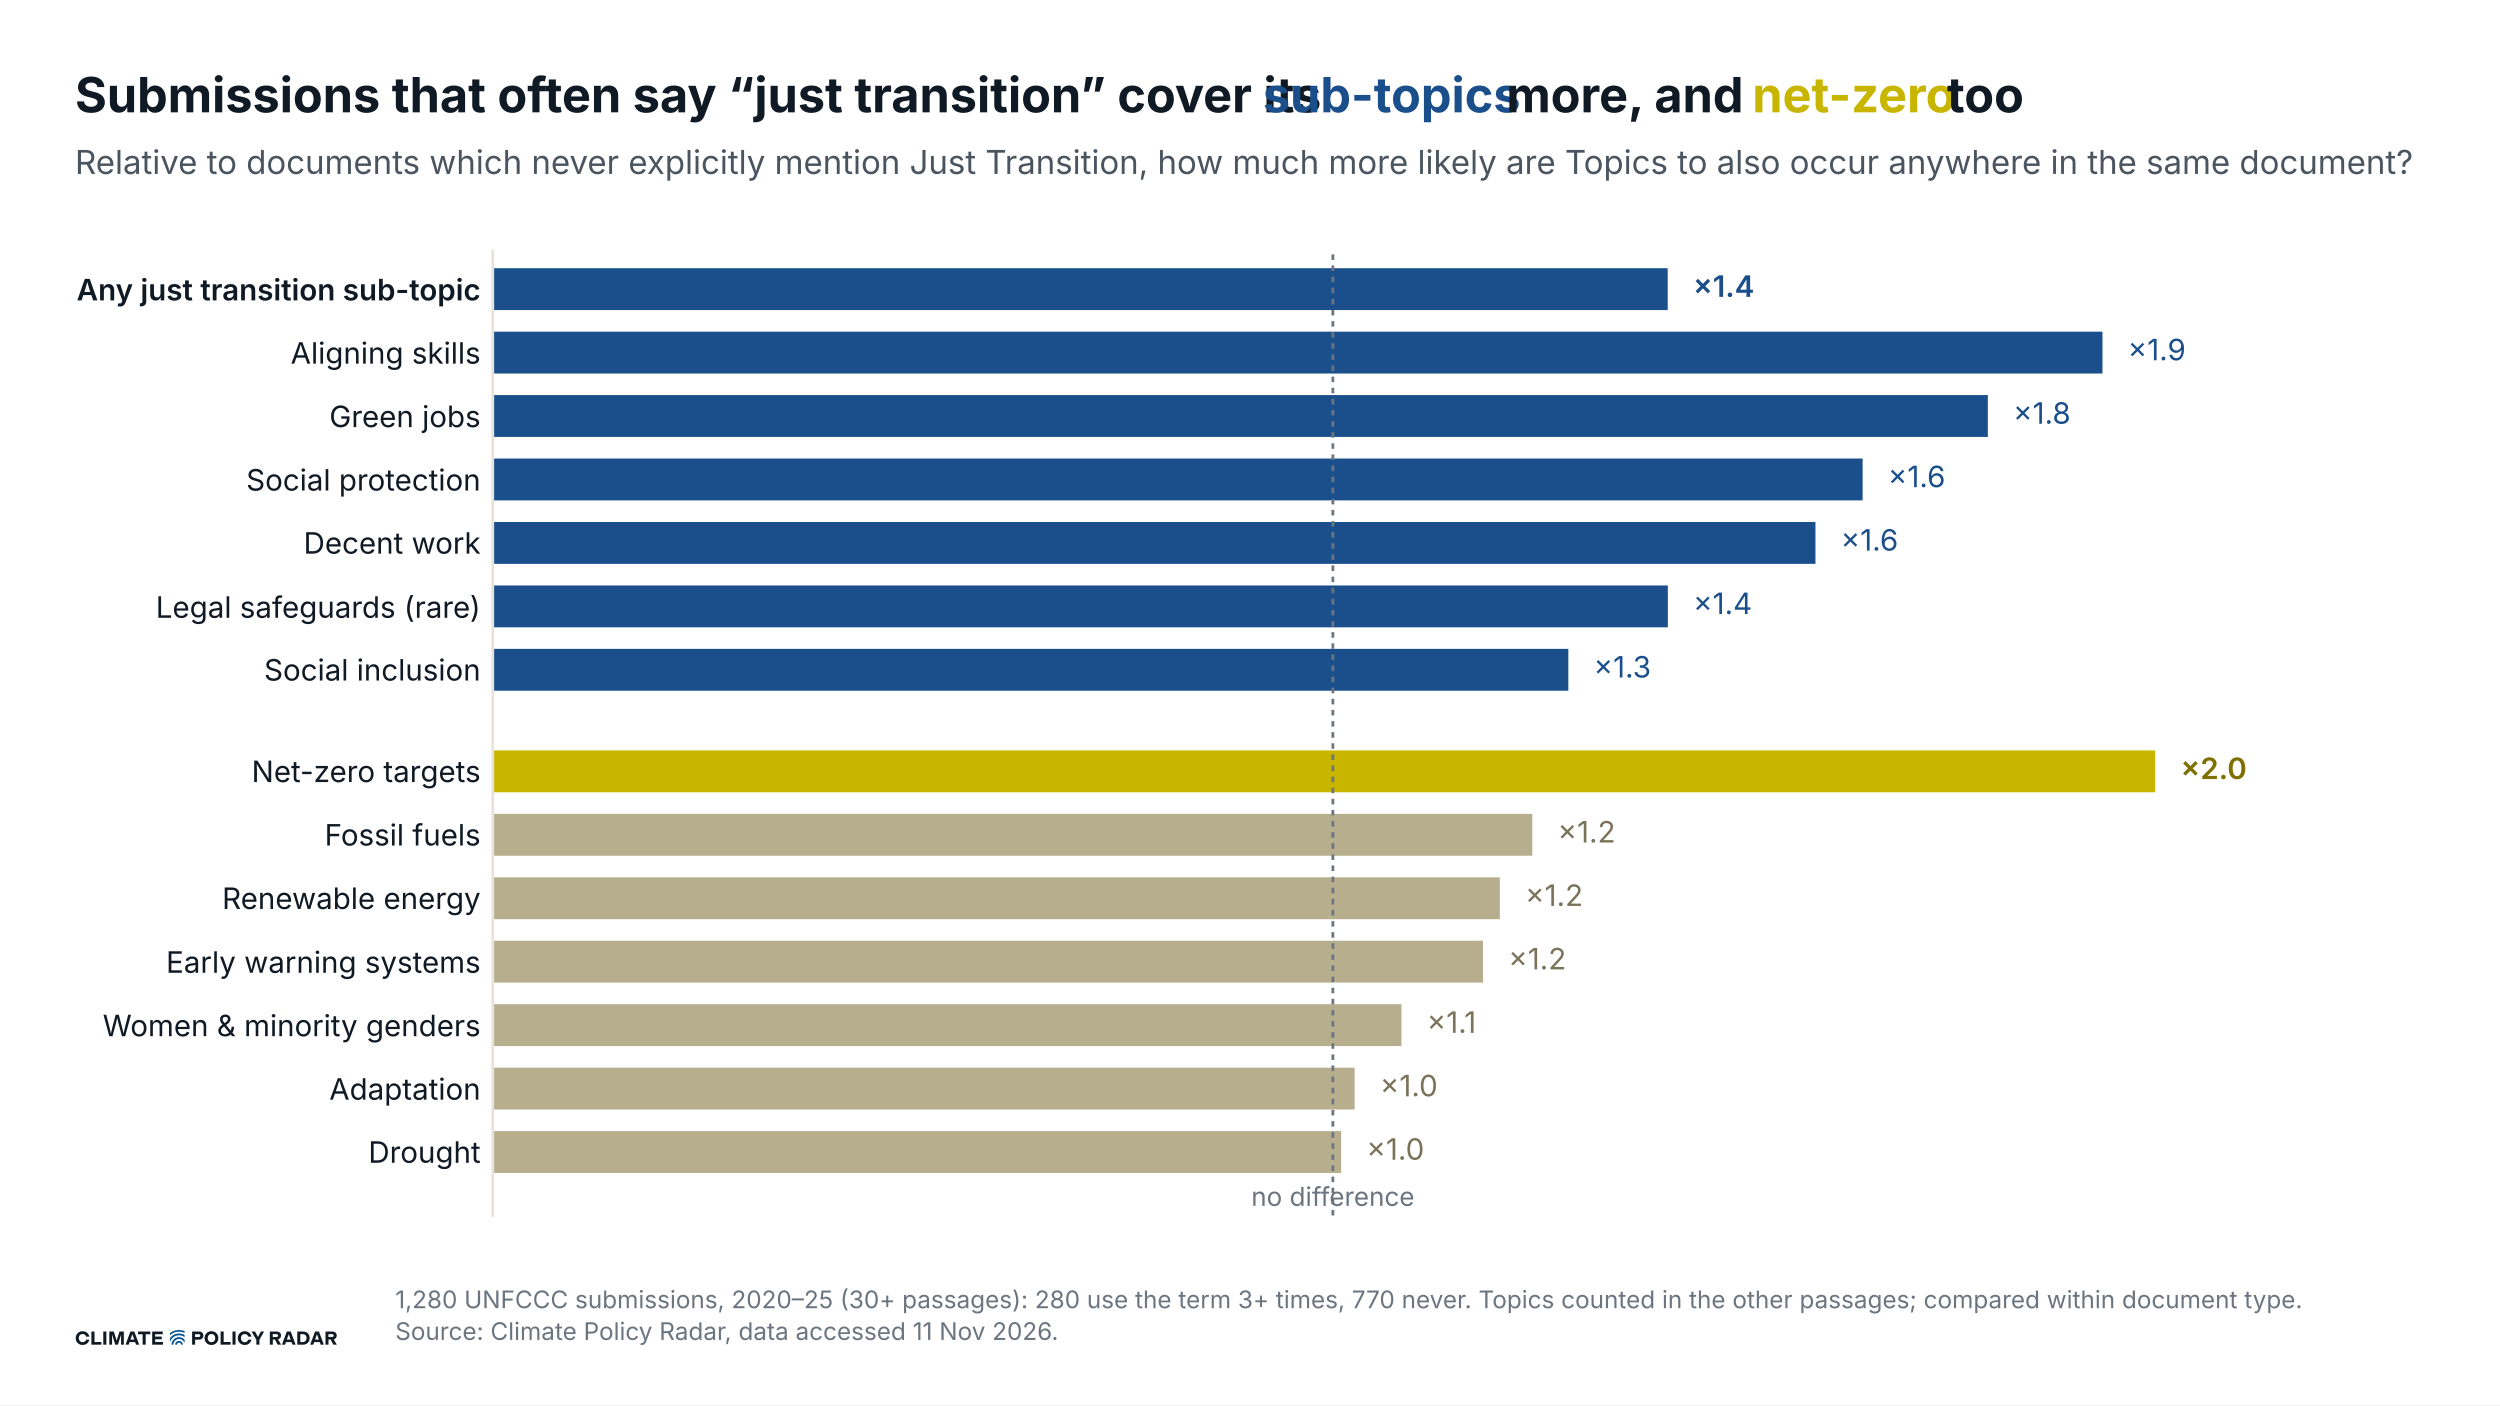
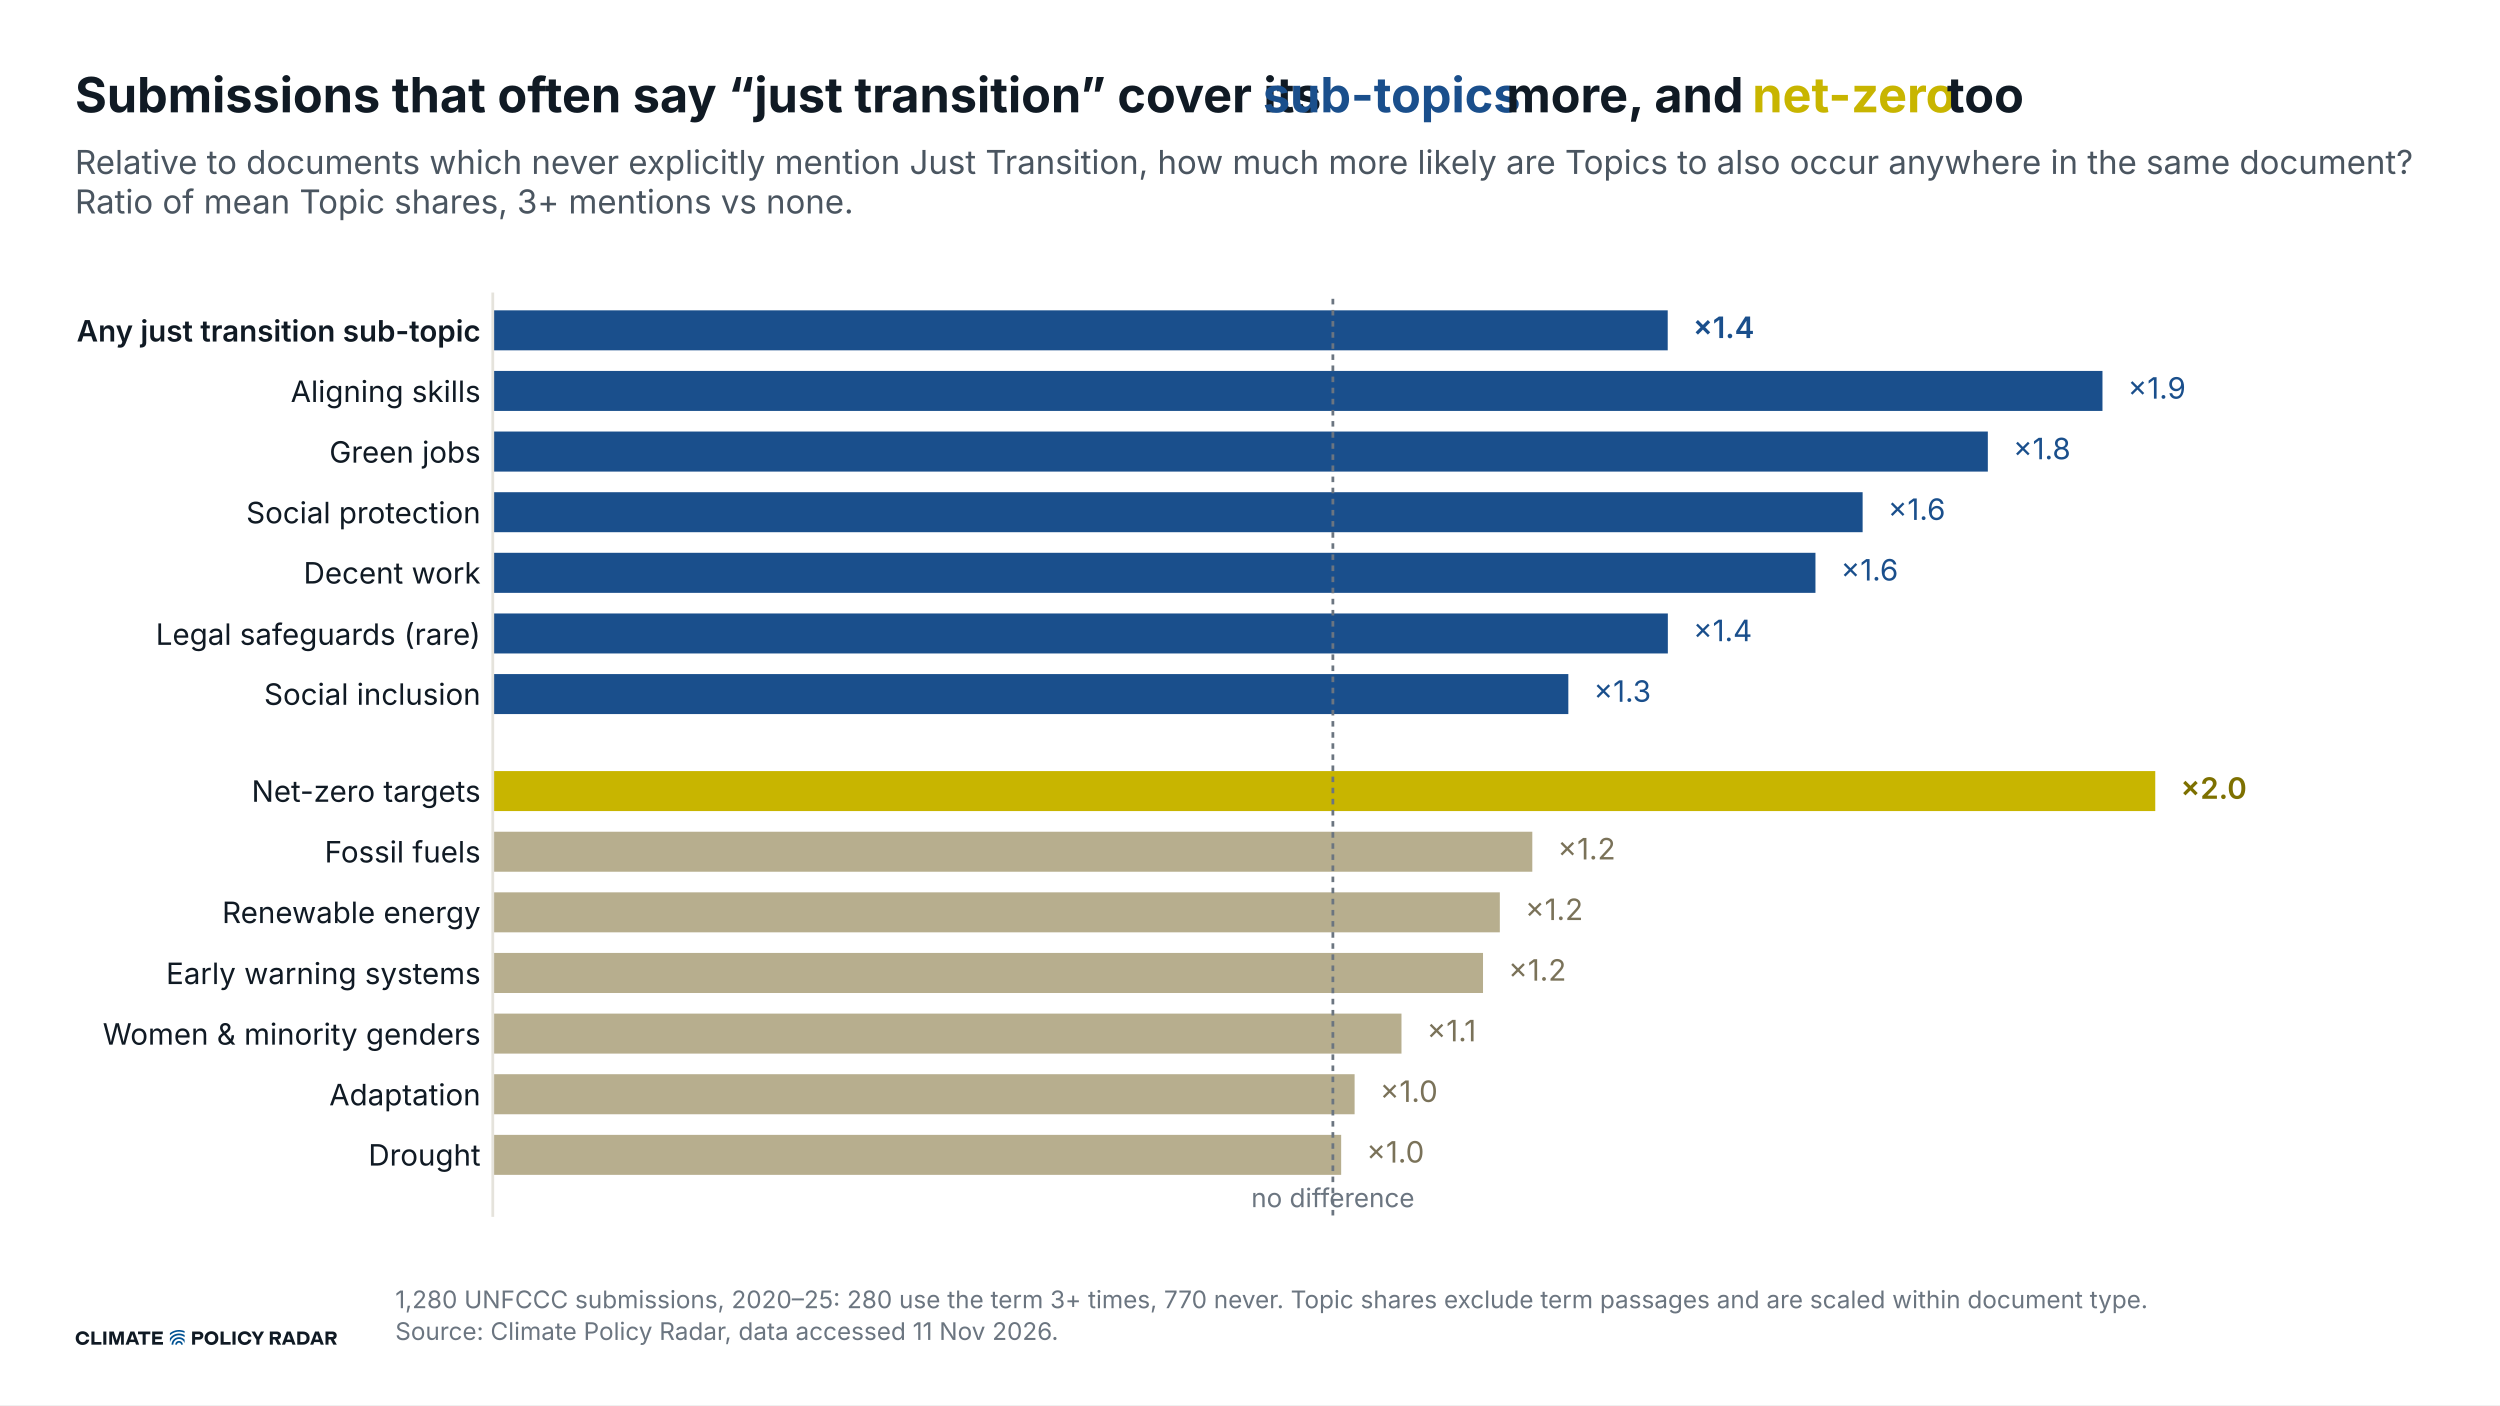
<svg xmlns="http://www.w3.org/2000/svg" width="720pt" height="404.64pt" viewBox="0 0 720 404.64" version="1.1">
  <defs>
    <style type="text/css">*{stroke-linejoin: round; stroke-linecap: butt}</style>
  </defs>
  <g id="figure_1">
    <g id="patch_1">
      <path d="M 0 404.64  L 720 404.64  L 720 0  L 0 0  z " style="fill: #ffffff" />
    </g>
    <g id="axes_1">
      <g id="patch_2">
-         <path d="M 141.92 350.06  L 698.4 350.06  L 698.4 72.305  L 141.92 72.305  z " style="fill: #ffffff" />
+         <path d="M 141.92 350.06  L 698.4 350.06  L 698.4 84.655  L 141.92 84.655  z " style="fill: #ffffff" />
      </g>
      <g id="matplotlib.axis_1">
        <g id="ytick_1">
          <g id="line2d_1" />
          <g id="text_1">
-             <text style="font-weight: 600; font-size: 8.5px; font-family: 'Inter', 'Helvetica Neue', 'Arial', 'DejaVu Sans'; text-anchor: end; fill: #101a24" x="138.42" y="86.508" transform="rotate(-0 138.42 86.50831)">Any just transition sub-topic</text>
+             <text style="font-weight: 600; font-size: 8.5px; font-family: 'Inter', 'Helvetica Neue', 'Arial', 'DejaVu Sans'; text-anchor: end; fill: #101a24" x="138.42" y="98.371" transform="rotate(-0 138.42 98.37081)">Any just transition sub-topic</text>
          </g>
        </g>
        <g id="ytick_2">
          <g id="line2d_2" />
          <g id="text_2">
-             <text style="font-size: 8.5px; font-family: 'Inter', 'Helvetica Neue', 'Arial', 'DejaVu Sans'; text-anchor: end; fill: #101a24" x="138.42" y="104.736" transform="rotate(-0 138.42 104.7358)">Aligning skills</text>
+             <text style="font-size: 8.5px; font-family: 'Inter', 'Helvetica Neue', 'Arial', 'DejaVu Sans'; text-anchor: end; fill: #101a24" x="138.42" y="115.786" transform="rotate(-0 138.42 115.7858)">Aligning skills</text>
          </g>
        </g>
        <g id="ytick_3">
          <g id="line2d_3" />
          <g id="text_3">
-             <text style="font-size: 8.5px; font-family: 'Inter', 'Helvetica Neue', 'Arial', 'DejaVu Sans'; text-anchor: end; fill: #101a24" x="138.42" y="123.009" transform="rotate(-0 138.42 123.0092)">Green jobs</text>
+             <text style="font-size: 8.5px; font-family: 'Inter', 'Helvetica Neue', 'Arial', 'DejaVu Sans'; text-anchor: end; fill: #101a24" x="138.42" y="133.247" transform="rotate(-0 138.42 133.2467)">Green jobs</text>
          </g>
        </g>
        <g id="ytick_4">
          <g id="line2d_4" />
          <g id="text_4">
-             <text style="font-size: 8.5px; font-family: 'Inter', 'Helvetica Neue', 'Arial', 'DejaVu Sans'; text-anchor: end; fill: #101a24" x="138.42" y="141.283" transform="rotate(-0 138.42 141.2826)">Social protection</text>
+             <text style="font-size: 8.5px; font-family: 'Inter', 'Helvetica Neue', 'Arial', 'DejaVu Sans'; text-anchor: end; fill: #101a24" x="138.42" y="150.708" transform="rotate(-0 138.42 150.7076)">Social protection</text>
          </g>
        </g>
        <g id="ytick_5">
          <g id="line2d_5" />
          <g id="text_5">
-             <text style="font-size: 8.5px; font-family: 'Inter', 'Helvetica Neue', 'Arial', 'DejaVu Sans'; text-anchor: end; fill: #101a24" x="138.42" y="159.454" transform="rotate(-0 138.42 159.4543)">Decent work</text>
+             <text style="font-size: 8.5px; font-family: 'Inter', 'Helvetica Neue', 'Arial', 'DejaVu Sans'; text-anchor: end; fill: #101a24" x="138.42" y="168.067" transform="rotate(-0 138.42 168.0668)">Decent work</text>
          </g>
        </g>
        <g id="ytick_6">
          <g id="line2d_6" />
          <g id="text_6">
-             <text style="font-size: 8.5px; font-family: 'Inter', 'Helvetica Neue', 'Arial', 'DejaVu Sans'; text-anchor: end; fill: #101a24" x="138.42" y="177.917" transform="rotate(-0 138.42 177.9169)">Legal safeguards (rare)</text>
+             <text style="font-size: 8.5px; font-family: 'Inter', 'Helvetica Neue', 'Arial', 'DejaVu Sans'; text-anchor: end; fill: #101a24" x="138.42" y="185.717" transform="rotate(-0 138.42 185.7169)">Legal safeguards (rare)</text>
          </g>
        </g>
        <g id="ytick_7">
          <g id="line2d_7" />
          <g id="text_7">
-             <text style="font-size: 8.5px; font-family: 'Inter', 'Helvetica Neue', 'Arial', 'DejaVu Sans'; text-anchor: end; fill: #101a24" x="138.42" y="196.001" transform="rotate(-0 138.42 196.001)">Social inclusion</text>
+             <text style="font-size: 8.5px; font-family: 'Inter', 'Helvetica Neue', 'Arial', 'DejaVu Sans'; text-anchor: end; fill: #101a24" x="138.42" y="202.989" transform="rotate(-0 138.42 202.9885)">Social inclusion</text>
          </g>
        </g>
        <g id="ytick_8">
          <g id="line2d_8" />
          <g id="text_8">
-             <text style="font-size: 8.5px; font-family: 'Inter', 'Helvetica Neue', 'Arial', 'DejaVu Sans'; text-anchor: end; fill: #101a24" x="138.42" y="225.238" transform="rotate(-0 138.42 225.2384)">Net-zero targets</text>
+             <text style="font-size: 8.5px; font-family: 'Inter', 'Helvetica Neue', 'Arial', 'DejaVu Sans'; text-anchor: end; fill: #101a24" x="138.42" y="230.926" transform="rotate(-0 138.42 230.9259)">Net-zero targets</text>
          </g>
        </g>
        <g id="ytick_9">
          <g id="line2d_9" />
          <g id="text_9">
-             <text style="font-size: 8.5px; font-family: 'Inter', 'Helvetica Neue', 'Arial', 'DejaVu Sans'; text-anchor: end; fill: #101a24" x="138.42" y="243.512" transform="rotate(-0 138.42 243.5117)">Fossil fuels</text>
+             <text style="font-size: 8.5px; font-family: 'Inter', 'Helvetica Neue', 'Arial', 'DejaVu Sans'; text-anchor: end; fill: #101a24" x="138.42" y="248.387" transform="rotate(-0 138.42 248.3867)">Fossil fuels</text>
          </g>
        </g>
        <g id="ytick_10">
          <g id="line2d_10" />
          <g id="text_10">
-             <text style="font-size: 8.5px; font-family: 'Inter', 'Helvetica Neue', 'Arial', 'DejaVu Sans'; text-anchor: end; fill: #101a24" x="138.42" y="261.785" transform="rotate(-0 138.42 261.7851)">Renewable energy</text>
+             <text style="font-size: 8.5px; font-family: 'Inter', 'Helvetica Neue', 'Arial', 'DejaVu Sans'; text-anchor: end; fill: #101a24" x="138.42" y="265.848" transform="rotate(-0 138.42 265.8476)">Renewable energy</text>
          </g>
        </g>
        <g id="ytick_11">
          <g id="line2d_11" />
          <g id="text_11">
-             <text style="font-size: 8.5px; font-family: 'Inter', 'Helvetica Neue', 'Arial', 'DejaVu Sans'; text-anchor: end; fill: #101a24" x="138.42" y="280.16" transform="rotate(-0 138.42 280.1601)">Early warning systems</text>
+             <text style="font-size: 8.5px; font-family: 'Inter', 'Helvetica Neue', 'Arial', 'DejaVu Sans'; text-anchor: end; fill: #101a24" x="138.42" y="283.41" transform="rotate(-0 138.42 283.4101)">Early warning systems</text>
          </g>
        </g>
        <g id="ytick_12">
          <g id="line2d_12" />
          <g id="text_12">
-             <text style="font-size: 8.5px; font-family: 'Inter', 'Helvetica Neue', 'Arial', 'DejaVu Sans'; text-anchor: end; fill: #101a24" x="138.42" y="298.433" transform="rotate(-0 138.42 298.4334)">Women &amp; minority genders</text>
+             <text style="font-size: 8.5px; font-family: 'Inter', 'Helvetica Neue', 'Arial', 'DejaVu Sans'; text-anchor: end; fill: #101a24" x="138.42" y="300.871" transform="rotate(-0 138.42 300.8709)">Women &amp; minority genders</text>
          </g>
        </g>
        <g id="ytick_13">
          <g id="line2d_13" />
          <g id="text_13">
-             <text style="font-size: 8.5px; font-family: 'Inter', 'Helvetica Neue', 'Arial', 'DejaVu Sans'; text-anchor: end; fill: #101a24" x="138.42" y="316.707" transform="rotate(-0 138.42 316.7068)">Adaptation</text>
+             <text style="font-size: 8.5px; font-family: 'Inter', 'Helvetica Neue', 'Arial', 'DejaVu Sans'; text-anchor: end; fill: #101a24" x="138.42" y="318.332" transform="rotate(-0 138.42 318.3318)">Adaptation</text>
          </g>
        </g>
        <g id="ytick_14">
          <g id="line2d_14" />
          <g id="text_14">
-             <text style="font-size: 8.5px; font-family: 'Inter', 'Helvetica Neue', 'Arial', 'DejaVu Sans'; text-anchor: end; fill: #101a24" x="138.42" y="334.879" transform="rotate(-0 138.42 334.8785)">Drought</text>
+             <text style="font-size: 8.5px; font-family: 'Inter', 'Helvetica Neue', 'Arial', 'DejaVu Sans'; text-anchor: end; fill: #101a24" x="138.42" y="335.691" transform="rotate(-0 138.42 335.691)">Drought</text>
          </g>
        </g>
      </g>
      <g id="patch_3">
-         <path d="M 141.92 77.239  L 480.303 77.239  L 480.303 89.299  L 141.92 89.299  z " clip-path="url(#pf3a25be4a8)" style="fill: #1a4f8c" />
+         <path d="M 141.92 89.369  L 480.303 89.369  L 480.303 100.894  L 141.92 100.894  z " clip-path="url(#p7feefed35f)" style="fill: #1a4f8c" />
      </g>
      <g id="patch_4">
-         <path d="M 141.92 95.512  L 605.512 95.512  L 605.512 107.573  L 141.92 107.573  z " clip-path="url(#pf3a25be4a8)" style="fill: #1a4f8c" />
+         <path d="M 141.92 106.83  L 605.512 106.83  L 605.512 118.354  L 141.92 118.354  z " clip-path="url(#p7feefed35f)" style="fill: #1a4f8c" />
      </g>
      <g id="patch_5">
-         <path d="M 141.92 113.786  L 572.497 113.786  L 572.497 125.846  L 141.92 125.846  z " clip-path="url(#pf3a25be4a8)" style="fill: #1a4f8c" />
+         <path d="M 141.92 124.291  L 572.497 124.291  L 572.497 135.815  L 141.92 135.815  z " clip-path="url(#p7feefed35f)" style="fill: #1a4f8c" />
      </g>
      <g id="patch_6">
-         <path d="M 141.92 132.059  L 536.437 132.059  L 536.437 144.119  L 141.92 144.119  z " clip-path="url(#pf3a25be4a8)" style="fill: #1a4f8c" />
+         <path d="M 141.92 141.752  L 536.437 141.752  L 536.437 153.276  L 141.92 153.276  z " clip-path="url(#p7feefed35f)" style="fill: #1a4f8c" />
      </g>
      <g id="patch_7">
-         <path d="M 141.92 150.332  L 522.853 150.332  L 522.853 162.393  L 141.92 162.393  z " clip-path="url(#pf3a25be4a8)" style="fill: #1a4f8c" />
+         <path d="M 141.92 159.213  L 522.853 159.213  L 522.853 170.737  L 141.92 170.737  z " clip-path="url(#p7feefed35f)" style="fill: #1a4f8c" />
      </g>
      <g id="patch_8">
-         <path d="M 141.92 168.606  L 480.34 168.606  L 480.34 180.666  L 141.92 180.666  z " clip-path="url(#pf3a25be4a8)" style="fill: #1a4f8c" />
+         <path d="M 141.92 176.674  L 480.34 176.674  L 480.34 188.198  L 141.92 188.198  z " clip-path="url(#p7feefed35f)" style="fill: #1a4f8c" />
      </g>
      <g id="patch_9">
-         <path d="M 141.92 186.879  L 451.681 186.879  L 451.681 198.939  L 141.92 198.939  z " clip-path="url(#pf3a25be4a8)" style="fill: #1a4f8c" />
+         <path d="M 141.92 194.135  L 451.681 194.135  L 451.681 205.659  L 141.92 205.659  z " clip-path="url(#p7feefed35f)" style="fill: #1a4f8c" />
      </g>
      <g id="patch_10">
-         <path d="M 141.92 216.116  L 620.714 216.116  L 620.714 228.177  L 141.92 228.177  z " clip-path="url(#pf3a25be4a8)" style="fill: #c8b500" />
+         <path d="M 141.92 222.072  L 620.714 222.072  L 620.714 233.596  L 141.92 233.596  z " clip-path="url(#p7feefed35f)" style="fill: #c8b500" />
      </g>
      <g id="patch_11">
-         <path d="M 141.92 234.39  L 441.305 234.39  L 441.305 246.45  L 141.92 246.45  z " clip-path="url(#pf3a25be4a8)" style="fill: #b7ae8e" />
+         <path d="M 141.92 239.533  L 441.305 239.533  L 441.305 251.057  L 141.92 251.057  z " clip-path="url(#p7feefed35f)" style="fill: #b7ae8e" />
      </g>
      <g id="patch_12">
-         <path d="M 141.92 252.663  L 431.951 252.663  L 431.951 264.723  L 141.92 264.723  z " clip-path="url(#pf3a25be4a8)" style="fill: #b7ae8e" />
+         <path d="M 141.92 256.994  L 431.951 256.994  L 431.951 268.518  L 141.92 268.518  z " clip-path="url(#p7feefed35f)" style="fill: #b7ae8e" />
      </g>
      <g id="patch_13">
-         <path d="M 141.92 270.936  L 427.108 270.936  L 427.108 282.997  L 141.92 282.997  z " clip-path="url(#pf3a25be4a8)" style="fill: #b7ae8e" />
+         <path d="M 141.92 274.454  L 427.108 274.454  L 427.108 285.979  L 141.92 285.979  z " clip-path="url(#p7feefed35f)" style="fill: #b7ae8e" />
      </g>
      <g id="patch_14">
-         <path d="M 141.92 289.21  L 403.627 289.21  L 403.627 301.27  L 141.92 301.27  z " clip-path="url(#pf3a25be4a8)" style="fill: #b7ae8e" />
+         <path d="M 141.92 291.915  L 403.627 291.915  L 403.627 303.44  L 141.92 303.44  z " clip-path="url(#p7feefed35f)" style="fill: #b7ae8e" />
      </g>
      <g id="patch_15">
-         <path d="M 141.92 307.483  L 390.128 307.483  L 390.128 319.543  L 141.92 319.543  z " clip-path="url(#pf3a25be4a8)" style="fill: #b7ae8e" />
+         <path d="M 141.92 309.376  L 390.128 309.376  L 390.128 320.9  L 141.92 320.9  z " clip-path="url(#p7feefed35f)" style="fill: #b7ae8e" />
      </g>
      <g id="patch_16">
-         <path d="M 141.92 325.756  L 386.255 325.756  L 386.255 337.817  L 141.92 337.817  z " clip-path="url(#pf3a25be4a8)" style="fill: #b7ae8e" />
+         <path d="M 141.92 326.837  L 386.255 326.837  L 386.255 338.361  L 141.92 338.361  z " clip-path="url(#p7feefed35f)" style="fill: #b7ae8e" />
      </g>
      <g id="patch_17">
-         <path d="M 141.92 350.06  L 141.92 72.305  " style="fill: none; stroke: #e5e3dc; stroke-width: 0.8; stroke-linejoin: miter; stroke-linecap: square" />
+         <path d="M 141.92 350.06  L 141.92 84.655  " style="fill: none; stroke: #e5e3dc; stroke-width: 0.8; stroke-linejoin: miter; stroke-linecap: square" />
      </g>
      <g id="line2d_15">
-         <path d="M 383.868 350.06  L 383.868 72.305  " clip-path="url(#pf3a25be4a8)" style="fill: none; stroke-dasharray: 1.6,1.6; stroke-dashoffset: 0; stroke: #6b7580; stroke-width: 0.8" />
+         <path d="M 383.868 350.06  L 383.868 84.655  " clip-path="url(#p7feefed35f)" style="fill: none; stroke-dasharray: 1.6,1.6; stroke-dashoffset: 0; stroke: #6b7580; stroke-width: 0.8" />
      </g>
      <g id="text_15">
-         <text style="font-weight: 600; font-size: 8.5px; font-family: 'Inter', 'Helvetica Neue', 'Arial', 'DejaVu Sans'; text-anchor: start; fill: #1a4f8c" x="487.561" y="85.494" transform="rotate(-0 487.5613 85.49362)">×1.4</text>
+         <text style="font-weight: 600; font-size: 8.5px; font-family: 'Inter', 'Helvetica Neue', 'Arial', 'DejaVu Sans'; text-anchor: start; fill: #1a4f8c" x="487.561" y="97.356" transform="rotate(-0 487.5613 97.35612)">×1.4</text>
      </g>
      <g id="text_16">
-         <text style="font-size: 8.5px; font-family: 'Inter', 'Helvetica Neue', 'Arial', 'DejaVu Sans'; text-anchor: start; fill: #1a4f8c" x="612.77" y="103.767" transform="rotate(-0 612.7701 103.767)">×1.9</text>
+         <text style="font-size: 8.5px; font-family: 'Inter', 'Helvetica Neue', 'Arial', 'DejaVu Sans'; text-anchor: start; fill: #1a4f8c" x="612.77" y="114.817" transform="rotate(-0 612.7701 114.817)">×1.9</text>
      </g>
      <g id="text_17">
-         <text style="font-size: 8.5px; font-family: 'Inter', 'Helvetica Neue', 'Arial', 'DejaVu Sans'; text-anchor: start; fill: #1a4f8c" x="579.755" y="122.04" transform="rotate(-0 579.7551 122.0403)">×1.8</text>
+         <text style="font-size: 8.5px; font-family: 'Inter', 'Helvetica Neue', 'Arial', 'DejaVu Sans'; text-anchor: start; fill: #1a4f8c" x="579.755" y="132.278" transform="rotate(-0 579.7551 132.2778)">×1.8</text>
      </g>
      <g id="text_18">
-         <text style="font-size: 8.5px; font-family: 'Inter', 'Helvetica Neue', 'Arial', 'DejaVu Sans'; text-anchor: start; fill: #1a4f8c" x="543.695" y="140.314" transform="rotate(-0 543.695 140.3137)">×1.6</text>
+         <text style="font-size: 8.5px; font-family: 'Inter', 'Helvetica Neue', 'Arial', 'DejaVu Sans'; text-anchor: start; fill: #1a4f8c" x="543.695" y="149.739" transform="rotate(-0 543.695 149.7387)">×1.6</text>
      </g>
      <g id="text_19">
-         <text style="font-size: 8.5px; font-family: 'Inter', 'Helvetica Neue', 'Arial', 'DejaVu Sans'; text-anchor: start; fill: #1a4f8c" x="530.111" y="158.587" transform="rotate(-0 530.1113 158.587)">×1.6</text>
+         <text style="font-size: 8.5px; font-family: 'Inter', 'Helvetica Neue', 'Arial', 'DejaVu Sans'; text-anchor: start; fill: #1a4f8c" x="530.111" y="167.2" transform="rotate(-0 530.1113 167.1995)">×1.6</text>
      </g>
      <g id="text_20">
-         <text style="font-size: 8.5px; font-family: 'Inter', 'Helvetica Neue', 'Arial', 'DejaVu Sans'; text-anchor: start; fill: #1a4f8c" x="487.598" y="176.86" transform="rotate(-0 487.5985 176.8604)">×1.4</text>
+         <text style="font-size: 8.5px; font-family: 'Inter', 'Helvetica Neue', 'Arial', 'DejaVu Sans'; text-anchor: start; fill: #1a4f8c" x="487.598" y="184.66" transform="rotate(-0 487.5985 184.6604)">×1.4</text>
      </g>
      <g id="text_21">
-         <text style="font-size: 8.5px; font-family: 'Inter', 'Helvetica Neue', 'Arial', 'DejaVu Sans'; text-anchor: start; fill: #1a4f8c" x="458.939" y="195.134" transform="rotate(-0 458.9392 195.1338)">×1.3</text>
+         <text style="font-size: 8.5px; font-family: 'Inter', 'Helvetica Neue', 'Arial', 'DejaVu Sans'; text-anchor: start; fill: #1a4f8c" x="458.939" y="202.121" transform="rotate(-0 458.9392 202.1213)">×1.3</text>
      </g>
      <g id="text_22">
-         <text style="font-weight: 600; font-size: 8.5px; font-family: 'Inter', 'Helvetica Neue', 'Arial', 'DejaVu Sans'; text-anchor: start; fill: #7d7000" x="627.973" y="224.371" transform="rotate(-0 627.9726 224.3711)">×2.0</text>
+         <text style="font-weight: 600; font-size: 8.5px; font-family: 'Inter', 'Helvetica Neue', 'Arial', 'DejaVu Sans'; text-anchor: start; fill: #7d7000" x="627.973" y="230.059" transform="rotate(-0 627.9726 230.0586)">×2.0</text>
      </g>
      <g id="text_23">
-         <text style="font-size: 8.5px; font-family: 'Inter', 'Helvetica Neue', 'Arial', 'DejaVu Sans'; text-anchor: start; fill: #7a7259" x="448.564" y="242.644" transform="rotate(-0 448.5637 242.6445)">×1.2</text>
+         <text style="font-size: 8.5px; font-family: 'Inter', 'Helvetica Neue', 'Arial', 'DejaVu Sans'; text-anchor: start; fill: #7a7259" x="448.564" y="247.519" transform="rotate(-0 448.5637 247.5195)">×1.2</text>
      </g>
      <g id="text_24">
-         <text style="font-size: 8.5px; font-family: 'Inter', 'Helvetica Neue', 'Arial', 'DejaVu Sans'; text-anchor: start; fill: #7a7259" x="439.209" y="260.918" transform="rotate(-0 439.2092 260.9178)">×1.2</text>
+         <text style="font-size: 8.5px; font-family: 'Inter', 'Helvetica Neue', 'Arial', 'DejaVu Sans'; text-anchor: start; fill: #7a7259" x="439.209" y="264.98" transform="rotate(-0 439.2092 264.9803)">×1.2</text>
      </g>
      <g id="text_25">
-         <text style="font-size: 8.5px; font-family: 'Inter', 'Helvetica Neue', 'Arial', 'DejaVu Sans'; text-anchor: start; fill: #7a7259" x="434.367" y="279.191" transform="rotate(-0 434.3667 279.1912)">×1.2</text>
+         <text style="font-size: 8.5px; font-family: 'Inter', 'Helvetica Neue', 'Arial', 'DejaVu Sans'; text-anchor: start; fill: #7a7259" x="434.367" y="282.441" transform="rotate(-0 434.3667 282.4412)">×1.2</text>
      </g>
      <g id="text_26">
-         <text style="font-size: 8.5px; font-family: 'Inter', 'Helvetica Neue', 'Arial', 'DejaVu Sans'; text-anchor: start; fill: #7a7259" x="410.886" y="297.465" transform="rotate(-0 410.8855 297.4645)">×1.1</text>
+         <text style="font-size: 8.5px; font-family: 'Inter', 'Helvetica Neue', 'Arial', 'DejaVu Sans'; text-anchor: start; fill: #7a7259" x="410.886" y="299.902" transform="rotate(-0 410.8855 299.902)">×1.1</text>
      </g>
      <g id="text_27">
-         <text style="font-size: 8.5px; font-family: 'Inter', 'Helvetica Neue', 'Arial', 'DejaVu Sans'; text-anchor: start; fill: #7a7259" x="397.386" y="315.738" transform="rotate(-0 397.3864 315.7379)">×1.0</text>
+         <text style="font-size: 8.5px; font-family: 'Inter', 'Helvetica Neue', 'Arial', 'DejaVu Sans'; text-anchor: start; fill: #7a7259" x="397.386" y="317.363" transform="rotate(-0 397.3864 317.3629)">×1.0</text>
      </g>
      <g id="text_28">
-         <text style="font-size: 8.5px; font-family: 'Inter', 'Helvetica Neue', 'Arial', 'DejaVu Sans'; text-anchor: start; fill: #7a7259" x="393.513" y="334.011" transform="rotate(-0 393.513 334.0113)">×1.0</text>
+         <text style="font-size: 8.5px; font-family: 'Inter', 'Helvetica Neue', 'Arial', 'DejaVu Sans'; text-anchor: start; fill: #7a7259" x="393.513" y="334.824" transform="rotate(-0 393.513 334.8238)">×1.0</text>
      </g>
      <g id="text_29">
-         <text style="font-size: 7.5px; font-family: 'Inter', 'Helvetica Neue', 'Arial', 'DejaVu Sans'; text-anchor: middle; fill: #6b7580" x="383.868" y="347.293" transform="rotate(-0 383.8678 347.2932)">no difference</text>
+         <text style="font-size: 7.5px; font-family: 'Inter', 'Helvetica Neue', 'Arial', 'DejaVu Sans'; text-anchor: middle; fill: #6b7580" x="383.868" y="347.659" transform="rotate(-0 383.8678 347.6589)">no difference</text>
      </g>
    </g>
    <g id="patch_18">
      <path d="M 23.788 387.354  C 22.683 387.354 21.798 386.557 21.798 385.38  C 21.798 384.215 22.683 383.396 23.788 383.396  C 24.783 383.396 25.553 384.022 25.728 384.968  L 24.827 384.968  C 24.689 384.49 24.31 384.193 23.788 384.193  C 23.167 384.193 22.694 384.665 22.694 385.375  C 22.694 386.073 23.172 386.557 23.788 386.557  C 24.283 386.557 24.662 386.293 24.816 385.831  L 25.717 385.831  C 25.531 386.754 24.766 387.354 23.788 387.354  z M 29.21 387.271  L 26.324 387.271  L 26.324 383.478  L 27.209 383.478  L 27.209 386.496  L 29.21 386.496  L 29.21 387.271  z M 30.63 387.271  L 29.745 387.271  L 29.745 383.478  L 30.63 383.478  L 30.63 387.271  z M 32.272 387.271  L 31.475 387.271  L 31.475 383.478  L 32.767 383.478  L 33.591 386.106  L 34.421 383.478  L 35.664 383.478  L 35.664 387.271  L 34.867 387.271  L 34.867 384.352  L 33.96 387.271  L 33.179 387.271  L 32.272 384.341  L 32.272 387.271  z M 40.096 387.271  L 39.184 387.271  L 38.92 386.524  L 37.315 386.524  L 37.051 387.271  L 36.149 387.271  L 37.562 383.478  L 38.678 383.478  L 40.096 387.271  z M 38.112 384.248  L 37.562 385.809  L 38.667 385.809  L 38.112 384.248  z M 41.964 387.271  L 41.078 387.271  L 41.078 384.259  L 39.743 384.259  L 39.743 383.478  L 43.299 383.478  L 43.299 384.259  L 41.964 384.259  L 41.964 387.271  z M 46.943 387.271  L 43.826 387.271  L 43.826 383.478  L 46.883 383.478  L 46.883 384.248  L 44.684 384.248  L 44.684 384.946  L 46.58 384.946  L 46.58 385.704  L 44.684 385.704  L 44.684 386.496  L 46.943 386.496  L 46.943 387.271  z " style="fill: #101a24" />
    </g>
    <g id="patch_19">
      <path d="M 50.104 385.675  C 50.527 385.29 51.085 385.089 51.656 385.116  C 52.115 385.137 52.557 385.305 52.914 385.595  C 53.008 385.671 53.082 385.743 53.163 385.832  L 53.163 386.896  L 53.162 386.894  C 53.154 386.872 53.145 386.829 53.137 386.803  C 53.12 386.743 53.098 386.685 53.074 386.628  C 52.916 386.257 52.629 385.957 52.266 385.783  C 51.87 385.595 51.416 385.571 51.004 385.718  C 50.591 385.865 50.254 386.169 50.066 386.564  C 49.955 386.8 49.913 387.013 49.907 387.271  L 49.399 387.271  C 49.399 387.237 49.4 387.199 49.401 387.165  C 49.429 386.595 49.681 386.059 50.104 385.675  z " style="fill: #005192" />
    </g>
    <g id="patch_20">
      <path d="M 51.558 386.171  C 51.85 386.171 52.129 386.288 52.335 386.494  C 52.545 386.706 52.653 386.974 52.656 387.271  L 52.147 387.271  C 52.14 387.116 52.104 387 51.999 386.88  C 51.896 386.762 51.751 386.691 51.596 386.681  C 51.437 386.67 51.282 386.724 51.164 386.829  C 51.065 386.916 50.998 387.034 50.974 387.163  C 50.968 387.201 50.966 387.233 50.963 387.271  L 50.456 387.271  C 50.456 386.979 50.571 386.698 50.779 386.492  C 50.985 386.285 51.266 386.17 51.558 386.171  z " style="fill: #005192" />
    </g>
    <g id="patch_21">
      <path d="M 50.752 384.158  C 51.437 383.982 52.16 384.036 52.811 384.311  C 52.932 384.362 53.049 384.421 53.163 384.487  L 53.163 385.095  C 53.074 385.025 52.947 384.947 52.848 384.893  C 52.351 384.623 51.782 384.516 51.221 384.586  C 50.508 384.675 49.86 385.044 49.42 385.611  C 49.25 385.829 49.114 386.072 49.018 386.331  C 48.997 386.387 48.979 386.442 48.962 386.499  C 48.958 386.514 48.939 386.585 48.934 386.595  L 48.934 385.411  C 49.025 385.278 49.159 385.123 49.272 385.009  C 49.679 384.597 50.191 384.303 50.752 384.158  z " style="fill: #005192" />
    </g>
    <g id="patch_22">
      <path d="M 51.677 383.043  C 51.716 383.049 51.767 383.047 51.807 383.049  C 51.89 383.054 51.974 383.062 52.057 383.072  C 52.437 383.117 52.809 383.213 53.163 383.358  L 53.163 383.868  C 52.256 383.44 51.216 383.391 50.273 383.733  C 49.857 383.884 49.471 384.107 49.132 384.393  C 49.088 384.43 49.044 384.469 49.002 384.508  C 48.982 384.526 48.952 384.553 48.934 384.573  L 48.934 383.953  C 49.017 383.884 49.133 383.802 49.223 383.743  C 49.724 383.41 50.291 383.19 50.884 383.095  C 51.005 383.076 51.127 383.062 51.249 383.053  C 51.285 383.05 51.32 383.048 51.355 383.047  C 51.377 383.046 51.41 383.046 51.431 383.043  L 51.433 383.043  L 51.677 383.043  z " style="fill: #005192" />
    </g>
    <g id="patch_23">
      <path d="M 56.199 387.271  L 55.33 387.271  L 55.33 383.478  L 57.293 383.478  C 58.062 383.478 58.563 383.929 58.563 384.633  C 58.563 385.347 58.046 385.831 57.293 385.831  L 56.199 385.831  L 56.199 387.271  z M 56.182 384.242  L 56.182 385.061  L 57.227 385.061  C 57.518 385.061 57.678 384.896 57.678 384.649  C 57.678 384.402 57.513 384.242 57.227 384.242  L 56.182 384.242  z M 60.897 387.359  C 59.781 387.359 58.913 386.535 58.913 385.375  C 58.913 384.215 59.781 383.39 60.897 383.39  C 62.019 383.39 62.888 384.215 62.888 385.375  C 62.888 386.535 62.019 387.359 60.897 387.359  z M 60.897 386.557  C 61.546 386.557 61.992 386.056 61.992 385.375  C 61.992 384.693 61.546 384.187 60.897 384.187  C 60.249 384.187 59.809 384.693 59.809 385.375  C 59.809 386.056 60.249 386.557 60.897 386.557  z M 66.422 387.271  L 63.536 387.271  L 63.536 383.478  L 64.421 383.478  L 64.421 386.496  L 66.422 386.496  L 66.422 387.271  z M 67.842 387.271  L 66.957 387.271  L 66.957 383.478  L 67.842 383.478  L 67.842 387.271  z M 70.479 387.354  C 69.374 387.354 68.489 386.557 68.489 385.38  C 68.489 384.215 69.374 383.396 70.479 383.396  C 71.474 383.396 72.243 384.022 72.419 384.968  L 71.518 384.968  C 71.38 384.49 71.001 384.193 70.479 384.193  C 69.857 384.193 69.385 384.665 69.385 385.375  C 69.385 386.073 69.863 386.557 70.479 386.557  C 70.973 386.557 71.353 386.293 71.507 385.831  L 72.408 385.831  C 72.221 386.754 71.457 387.354 70.479 387.354  z M 74.713 387.271  L 73.828 387.271  L 73.828 385.842  L 72.437 383.478  L 73.443 383.478  L 74.295 385.056  L 75.12 383.478  L 76.065 383.478  L 74.713 385.836  L 74.713 387.271  z M 80.084 385.732  L 80.97 387.271  L 79.964 387.271  L 79.183 385.781  L 78.578 385.781  L 78.578 387.271  L 77.71 387.271  L 77.71 383.478  L 79.678 383.478  C 80.436 383.478 80.942 383.923 80.942 384.627  C 80.942 385.188 80.601 385.6 80.084 385.732  z M 78.562 384.237  L 78.562 385.05  L 79.617 385.05  C 79.909 385.05 80.068 384.891 80.068 384.644  C 80.068 384.391 79.898 384.237 79.617 384.237  L 78.562 384.237  z M 85.139 387.271  L 84.226 387.271  L 83.963 386.524  L 82.357 386.524  L 82.094 387.271  L 81.192 387.271  L 82.605 383.478  L 83.721 383.478  L 85.139 387.271  z M 83.155 384.248  L 82.605 385.809  L 83.71 385.809  L 83.155 384.248  z M 87.176 383.478  C 88.418 383.478 89.177 384.182 89.177 385.342  C 89.177 386.529 88.401 387.271 87.176 387.271  L 85.614 387.271  L 85.614 383.478  L 87.176 383.478  z M 86.494 386.518  L 87.126 386.518  C 87.841 386.518 88.28 386.051 88.28 385.347  C 88.28 384.644 87.841 384.231 87.126 384.231  L 86.494 384.231  L 86.494 386.518  z M 93.269 387.271  L 92.356 387.271  L 92.093 386.524  L 90.487 386.524  L 90.224 387.271  L 89.322 387.271  L 90.735 383.478  L 91.851 383.478  L 93.269 387.271  z M 91.285 384.248  L 90.735 385.809  L 91.84 385.809  L 91.285 384.248  z M 96.12 385.732  L 97.005 387.271  L 95.999 387.271  L 95.218 385.781  L 94.613 385.781  L 94.613 387.271  L 93.745 387.271  L 93.745 383.478  L 95.713 383.478  C 96.471 383.478 96.977 383.923 96.977 384.627  C 96.977 385.188 96.636 385.6 96.12 385.732  z M 94.597 384.237  L 94.597 385.05  L 95.652 385.05  C 95.944 385.05 96.103 384.891 96.103 384.644  C 96.103 384.391 95.933 384.237 95.652 384.237  L 94.597 384.237  z " style="fill: #101a24" />
    </g>
    <g id="text_30">
-       <text style="font-size: 9.5px; font-family: 'Inter', 'Helvetica Neue', 'Arial', 'DejaVu Sans'; text-anchor: start; fill: #4a5560" x="21.6" y="50.093" transform="rotate(-0 21.6 50.09336)">Relative to documents which never explicitly mention Just Transition, how much more likely are Topics to also occur anywhere in the same document?</text>
+       <text style="font-size: 9.5px; font-family: 'Inter', 'Helvetica Neue', 'Arial', 'DejaVu Sans'; fill: #4a5560" transform="translate(21.6 50.09336)">Relative to documents which never explicitly mention Just Transition, how much more likely are Topics to also occur anywhere in the same document?</text>
+       <text style="font-size: 9.5px; font-family: 'Inter', 'Helvetica Neue', 'Arial', 'DejaVu Sans'; fill: #4a5560" transform="translate(21.6 61.47629)">Ratio of mean Topic shares, 3+ mentions vs none.</text>
    </g>
    <g id="text_31">
-       <text style="font-size: 7px; font-family: 'Inter', 'Helvetica Neue', 'Arial', 'DejaVu Sans'; fill: #6b7580" transform="translate(113.832 376.767)">1,280 UNFCCC submissions, 2020–25 (30+ passages): 280 use the term 3+ times, 770 never. Topics counted in the other passages; compared within document type.</text>
+       <text style="font-size: 7px; font-family: 'Inter', 'Helvetica Neue', 'Arial', 'DejaVu Sans'; fill: #6b7580" transform="translate(113.832 376.767)">1,280 UNFCCC submissions, 2020–25: 280 use the term 3+ times, 770 never. Topic shares exclude term passages and are scaled within document type.</text>
      <text style="font-size: 7px; font-family: 'Inter', 'Helvetica Neue', 'Arial', 'DejaVu Sans'; fill: #6b7580" transform="translate(113.832 385.9042)">Source: Climate Policy Radar, data accessed 11 Nov 2026.</text>
    </g>
    <g id="text_32">
      <text style="font-weight: 700; font-size: 14px; font-family: 'Inter Tight', 'Inter', 'Helvetica Neue', 'Arial', 'DejaVu Sans'; text-anchor: start; fill: #101a24" x="21.6" y="32.36" transform="rotate(-0 21.6 32.36031)">Submissions that often say “just transition” cover its </text>
    </g>
    <g id="text_33">
      <text style="font-weight: 700; font-size: 14px; font-family: 'Inter Tight', 'Inter', 'Helvetica Neue', 'Arial', 'DejaVu Sans'; text-anchor: start; fill: #1a4f8c" x="363.707" y="32.36" transform="rotate(-0 363.7075 32.36031)">sub-topics</text>
    </g>
    <g id="text_34">
      <text style="font-weight: 700; font-size: 14px; font-family: 'Inter Tight', 'Inter', 'Helvetica Neue', 'Arial', 'DejaVu Sans'; text-anchor: start; fill: #101a24" x="433.83" y="32.36" transform="rotate(-0 433.83 32.36031)"> more, and </text>
    </g>
    <g id="text_35">
      <text style="font-weight: 700; font-size: 14px; font-family: 'Inter Tight', 'Inter', 'Helvetica Neue', 'Arial', 'DejaVu Sans'; text-anchor: start; fill: #c8b500" x="504.657" y="32.36" transform="rotate(-0 504.6569 32.36031)">net-zero</text>
    </g>
    <g id="text_36">
      <text style="font-weight: 700; font-size: 14px; font-family: 'Inter Tight', 'Inter', 'Helvetica Neue', 'Arial', 'DejaVu Sans'; text-anchor: start; fill: #101a24" x="560.718" y="32.36" transform="rotate(-0 560.7181 32.36031)"> too</text>
    </g>
  </g>
  <defs>
-     <clipPath id="pf3a25be4a8">
-       <rect x="141.92" y="72.305" width="556.48" height="277.755" />
+     <clipPath id="p7feefed35f">
+       <rect x="141.92" y="84.655" width="556.48" height="265.405" />
    </clipPath>
  </defs>
</svg>
